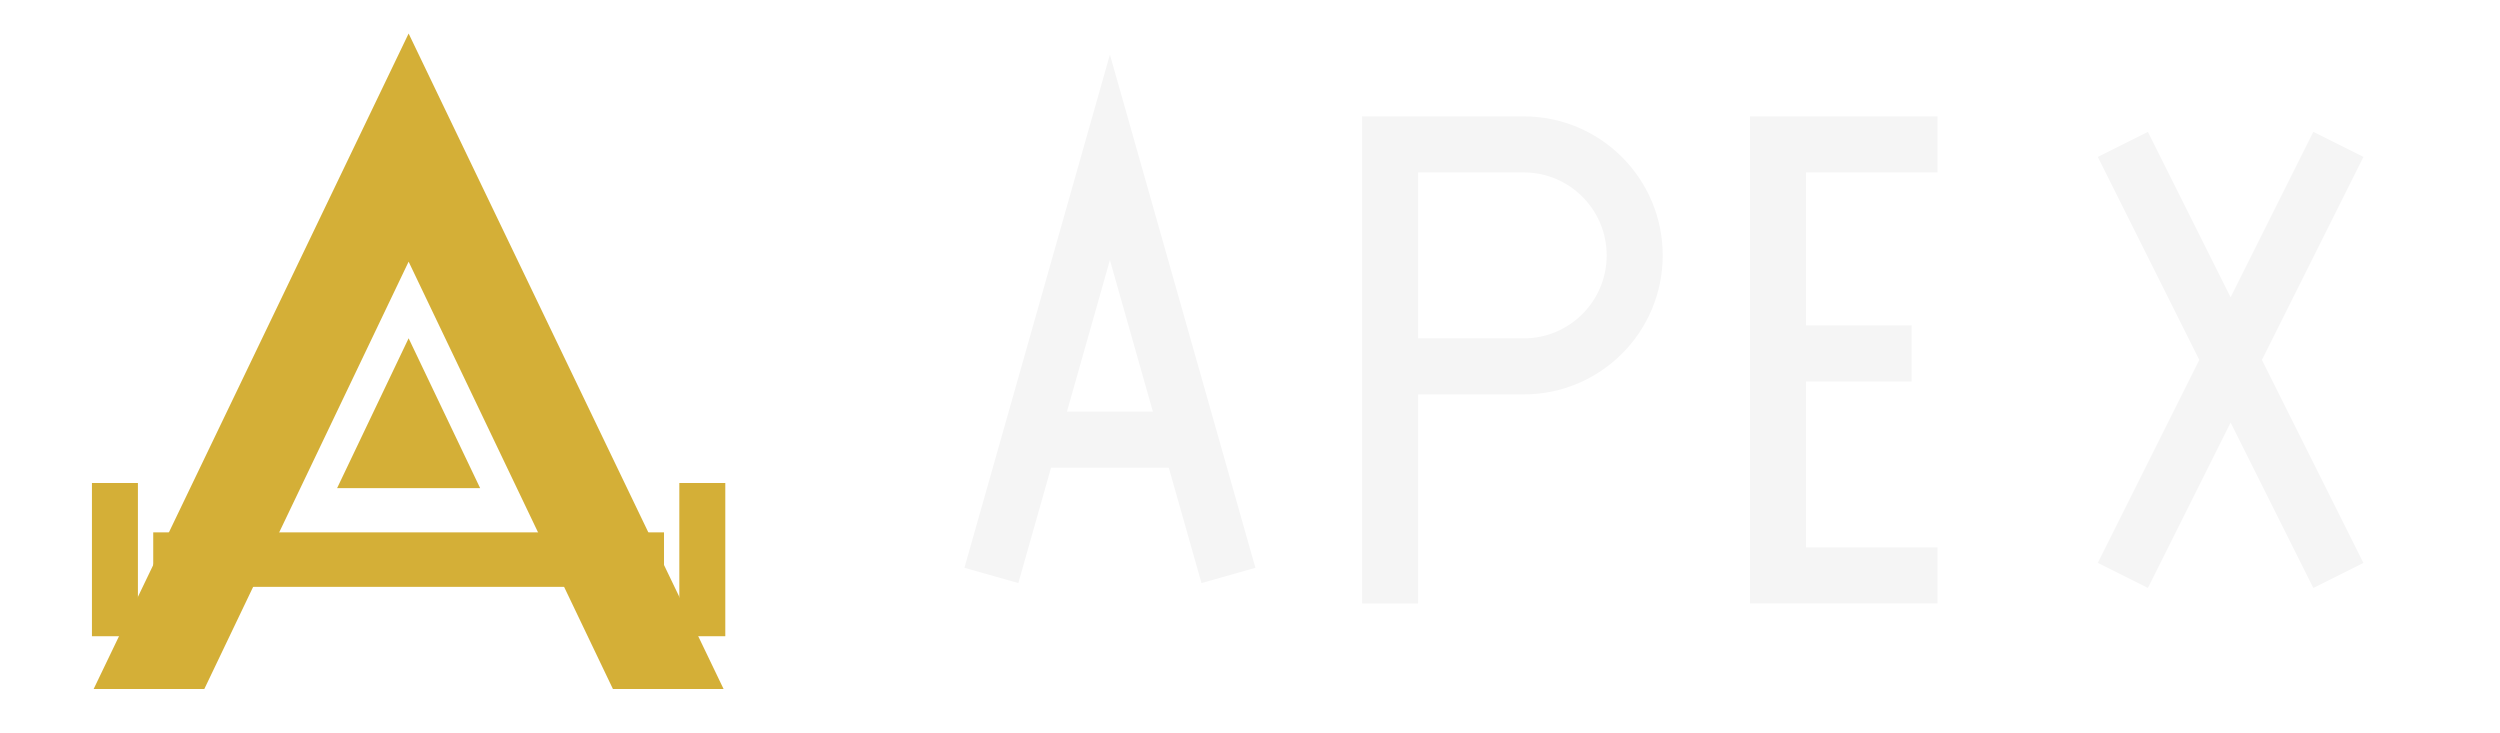
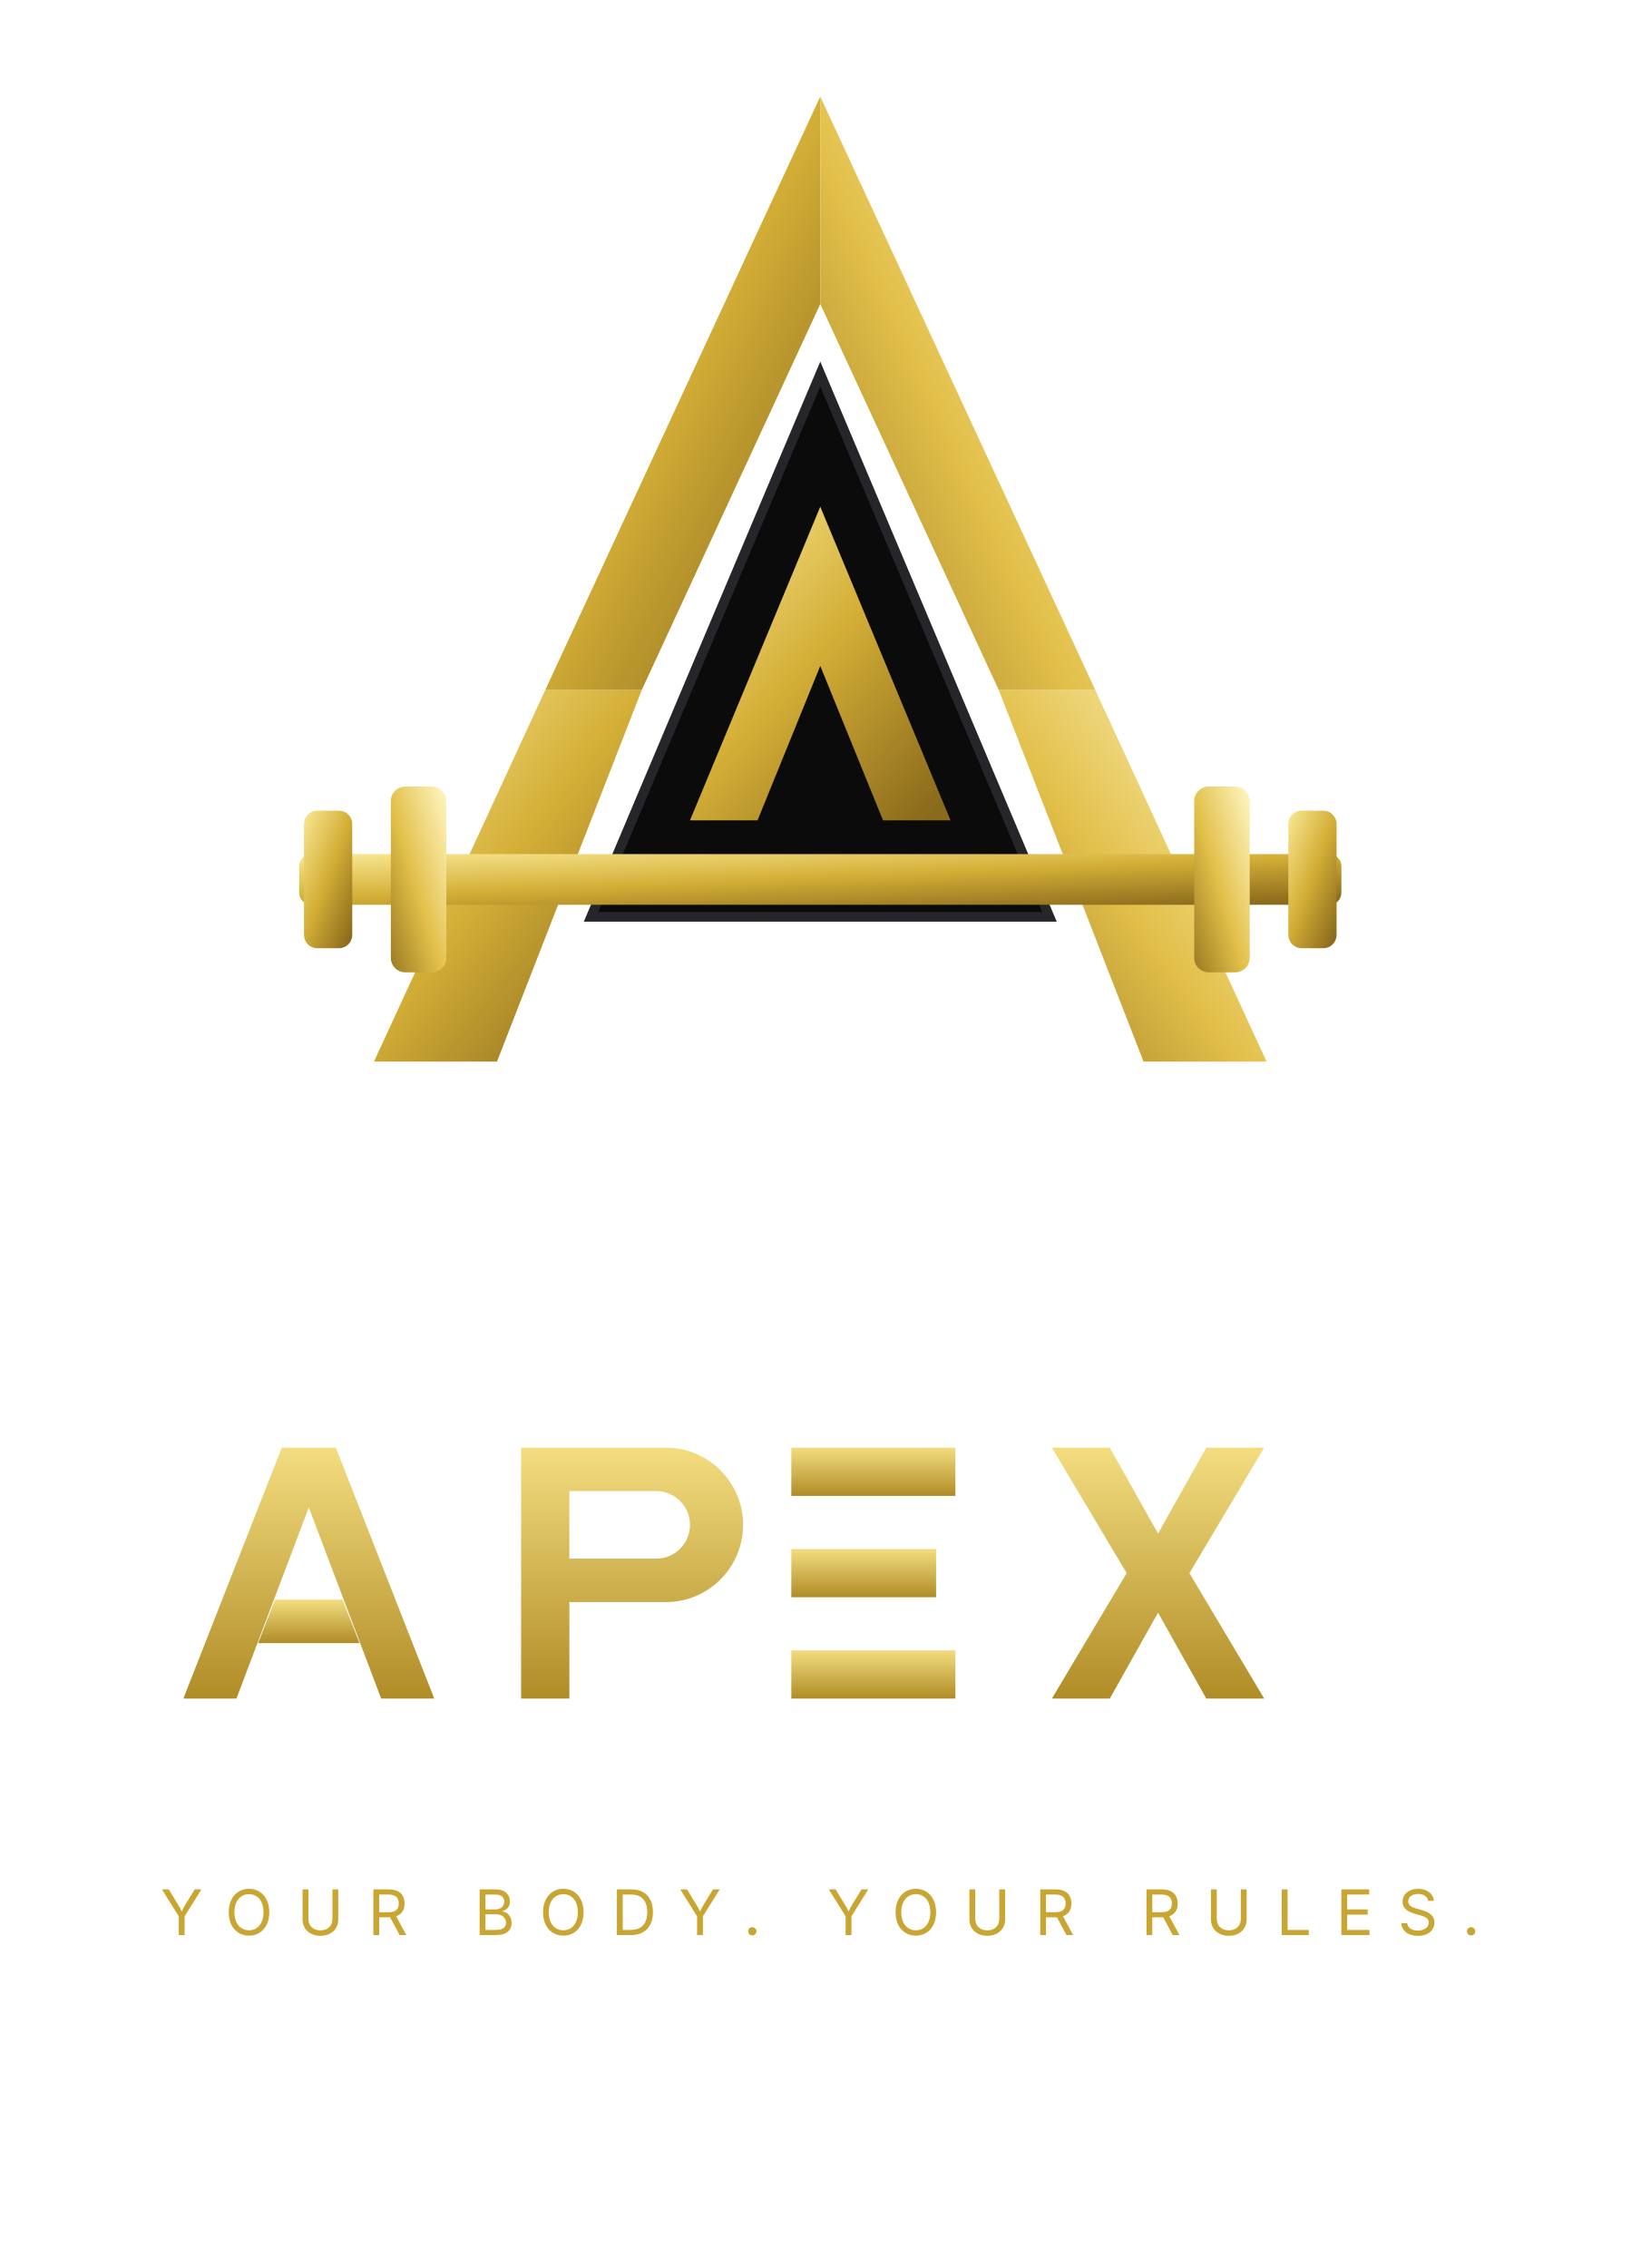
- <svg xmlns="http://www.w3.org/2000/svg" viewBox="0 0 116 34" width="232" height="68" role="img" aria-label="APEX">
-   <g fill="#D4AF37">
-     <g transform="translate(0 -2) scale(0.79)">
-       <path d="M24 4.5 L42.5 43 H36 L24 17.9 L12 43 H5.5 Z" />
-       <path d="M24 22.4 L28.2 31.2 H19.8 Z" />
-       <rect x="9" y="33.8" width="30" height="3.2" />
-       <rect x="5.4" y="30.9" width="2.7" height="9" />
-       <rect x="39.9" y="30.9" width="2.7" height="9" />
-     </g>
+ <svg xmlns="http://www.w3.org/2000/svg" viewBox="0 0 340 470" width="340" height="470" role="img" aria-label="APEX — Your body. Your rules.">
+   <defs>
+     <linearGradient id="agL" x1="0" y1="0" x2="0.9" y2="1">
+       <stop offset="0" stop-color="#f9e893" />
+       <stop offset="0.5" stop-color="#d4af37" />
+       <stop offset="1" stop-color="#8a6a1c" />
+     </linearGradient>
+     <linearGradient id="agR" x1="1" y1="0" x2="0" y2="1">
+       <stop offset="0" stop-color="#fff7c4" />
+       <stop offset="0.55" stop-color="#e2bf49" />
+       <stop offset="1" stop-color="#9a7a22" />
+     </linearGradient>
+     <radialGradient id="agGlow" cx="0.5" cy="0.3" r="0.65">
+       <stop offset="0" stop-color="rgba(246,225,122,0.2)" />
+       <stop offset="1" stop-color="rgba(0,0,0,0)" />
+     </radialGradient>
+   </defs>
+   <defs>
+     <linearGradient id="agW" x1="0" y1="0" x2="0" y2="1">
+       <stop offset="0" stop-color="#f3dd80" />
+       <stop offset="1" stop-color="#b08c26" />
+     </linearGradient>
+   </defs>
+   <g transform="translate(50 20) scale(5)">
+     <path d="M24 0 L12.6 24.6 H16.6 L24 8.6 Z" fill="url(#agL)" />
+     <path d="M24 0 L35.4 24.6 H31.4 L24 8.6 Z" fill="url(#agR)" />
+     <path d="M12.6 24.6 L5.5 40 H10.6 L16.6 24.6 Z" fill="url(#agL)" />
+     <path d="M35.4 24.6 L42.5 40 H37.4 L31.4 24.6 Z" fill="url(#agR)" />
+     <path d="M24 11.5 L33.5 34 H14.5 Z" fill="#0b0b0c" stroke="#26262a" stroke-width="0.4" />
+     <path d="M24 17 L29.4 30 H26.6 L24 23.6 L21.4 30 H18.6 Z" fill="url(#agL)" />
+     <rect x="2.4" y="31.4" width="43.2" height="2.1" rx="0.5" fill="url(#agL)" />
+     <rect x="6.2" y="28.6" width="2.3" height="7.7" rx="0.6" fill="url(#agR)" />
+     <rect x="2.6" y="29.6" width="2" height="5.7" rx="0.55" fill="url(#agL)" />
+     <rect x="39.5" y="28.6" width="2.3" height="7.7" rx="0.6" fill="url(#agR)" />
+     <rect x="43.4" y="29.6" width="2" height="5.7" rx="0.55" fill="url(#agL)" />
  </g>
-   <g fill="none" stroke="#F5F5F5" stroke-width="2.6">
-     <path d="M46 26.7 L51.5 7.3 L57 26.7" />
-     <path d="M48.6 20.4 H54.4" />
-     <path d="M64.5 28 V6.7 H70.7 A5.15 5.15 0 0 1 70.7 17 H64.5" />
-     <path d="M89.9 6.7 H82.5 V26.7 H89.9" />
-     <path d="M82.5 16.4 H88.7" />
-     <path d="M98.5 6.7 L108.5 26.7 M108.5 6.7 L98.5 26.7" />
+   <g transform="translate(38 300)" fill="url(#agW)">
+     <path d="M0 52 L20.4 0 H31.6 L52 52 H41 L26 12.4 L11 52 Z" />
+     <path d="M15.5 40.5 L19 31.5 H33 L36.5 40.5 Z" />
+     <path d="M70 52 V0 H100 A16 16 0 0 1 100 32 H80 V52 Z M80 9 V23 H98 A7 7 0 0 0 98 9 Z" />
+     <rect x="126" y="0" width="34" height="10" />
+     <rect x="126" y="21" width="30" height="10" />
+     <rect x="126" y="42" width="34" height="10" />
+     <path d="M180 0 H192 L202 17.8 L212 0 H224 L208.5 26 L224 52 H212 L202 34.2 L192 52 H180 L195.5 26 Z" />
  </g>
+   <text x="170" y="401" text-anchor="middle" font-family="'Inter','Helvetica Neue',Arial,sans-serif" font-size="13" letter-spacing="5" fill="#c9a532">YOUR BODY. YOUR RULES.</text>
</svg>
